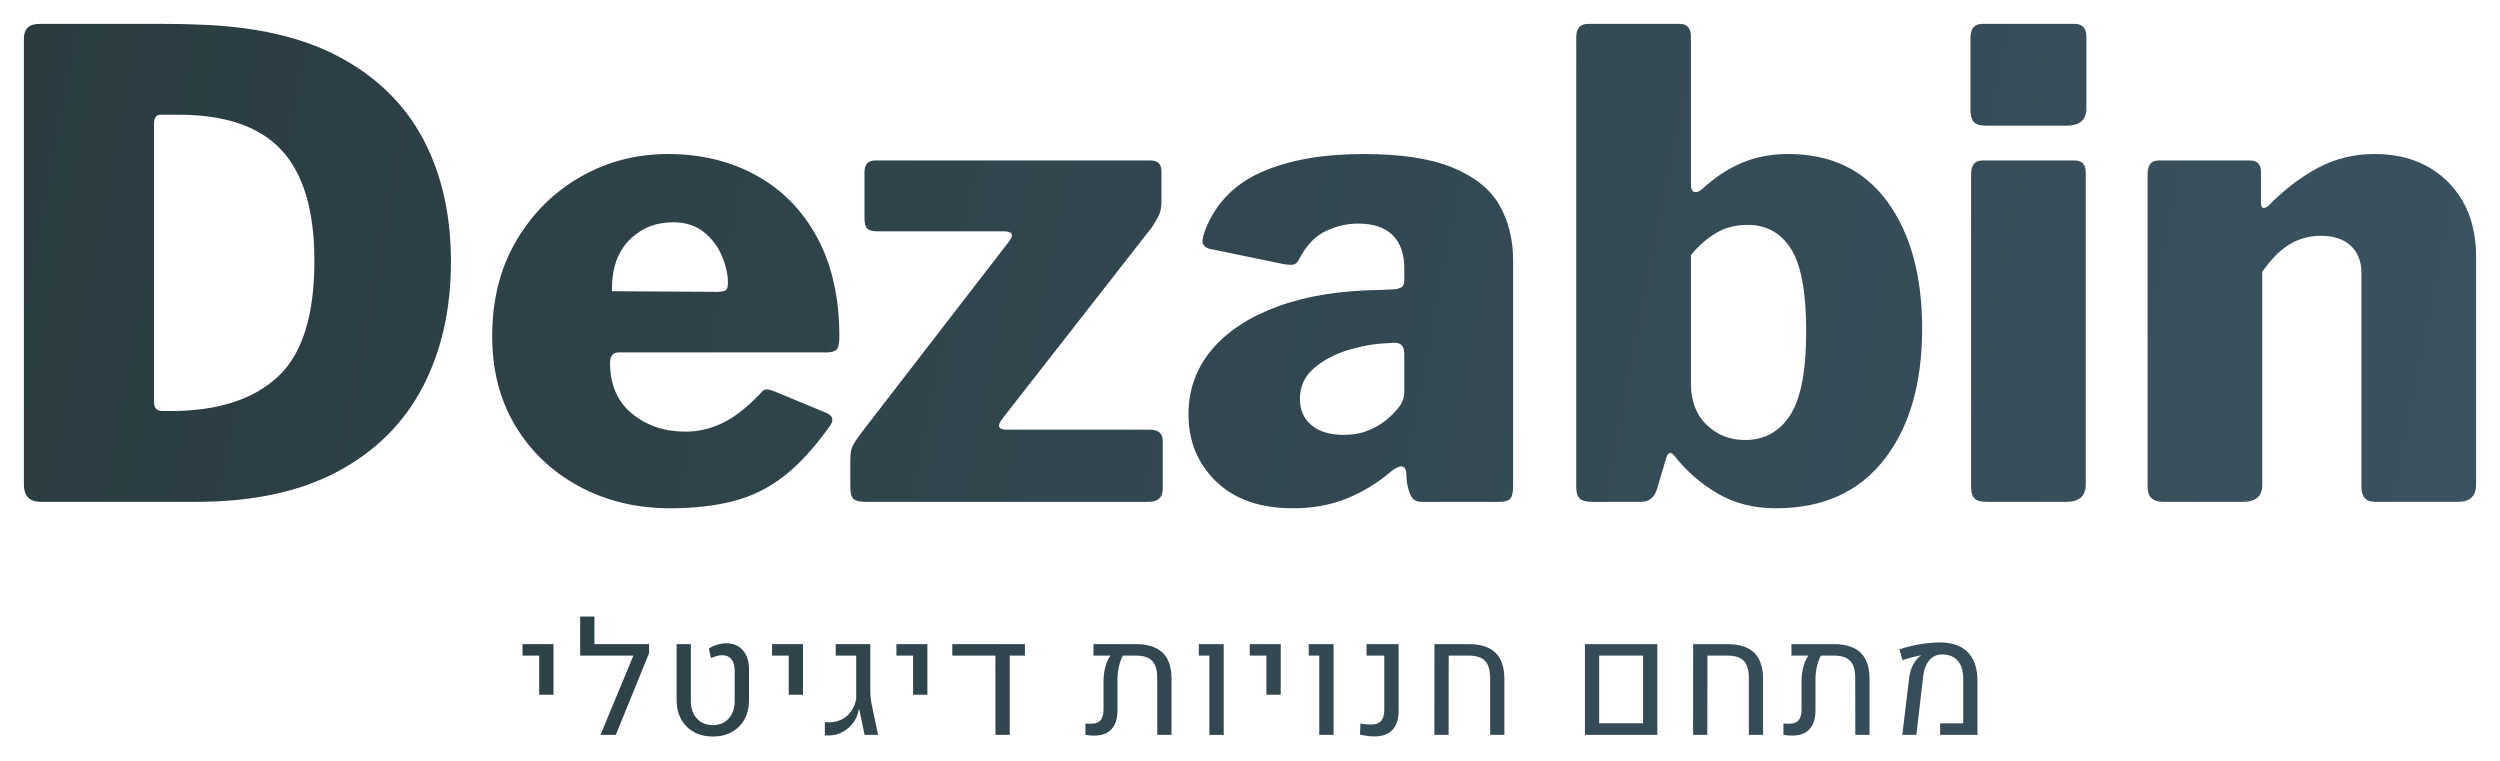
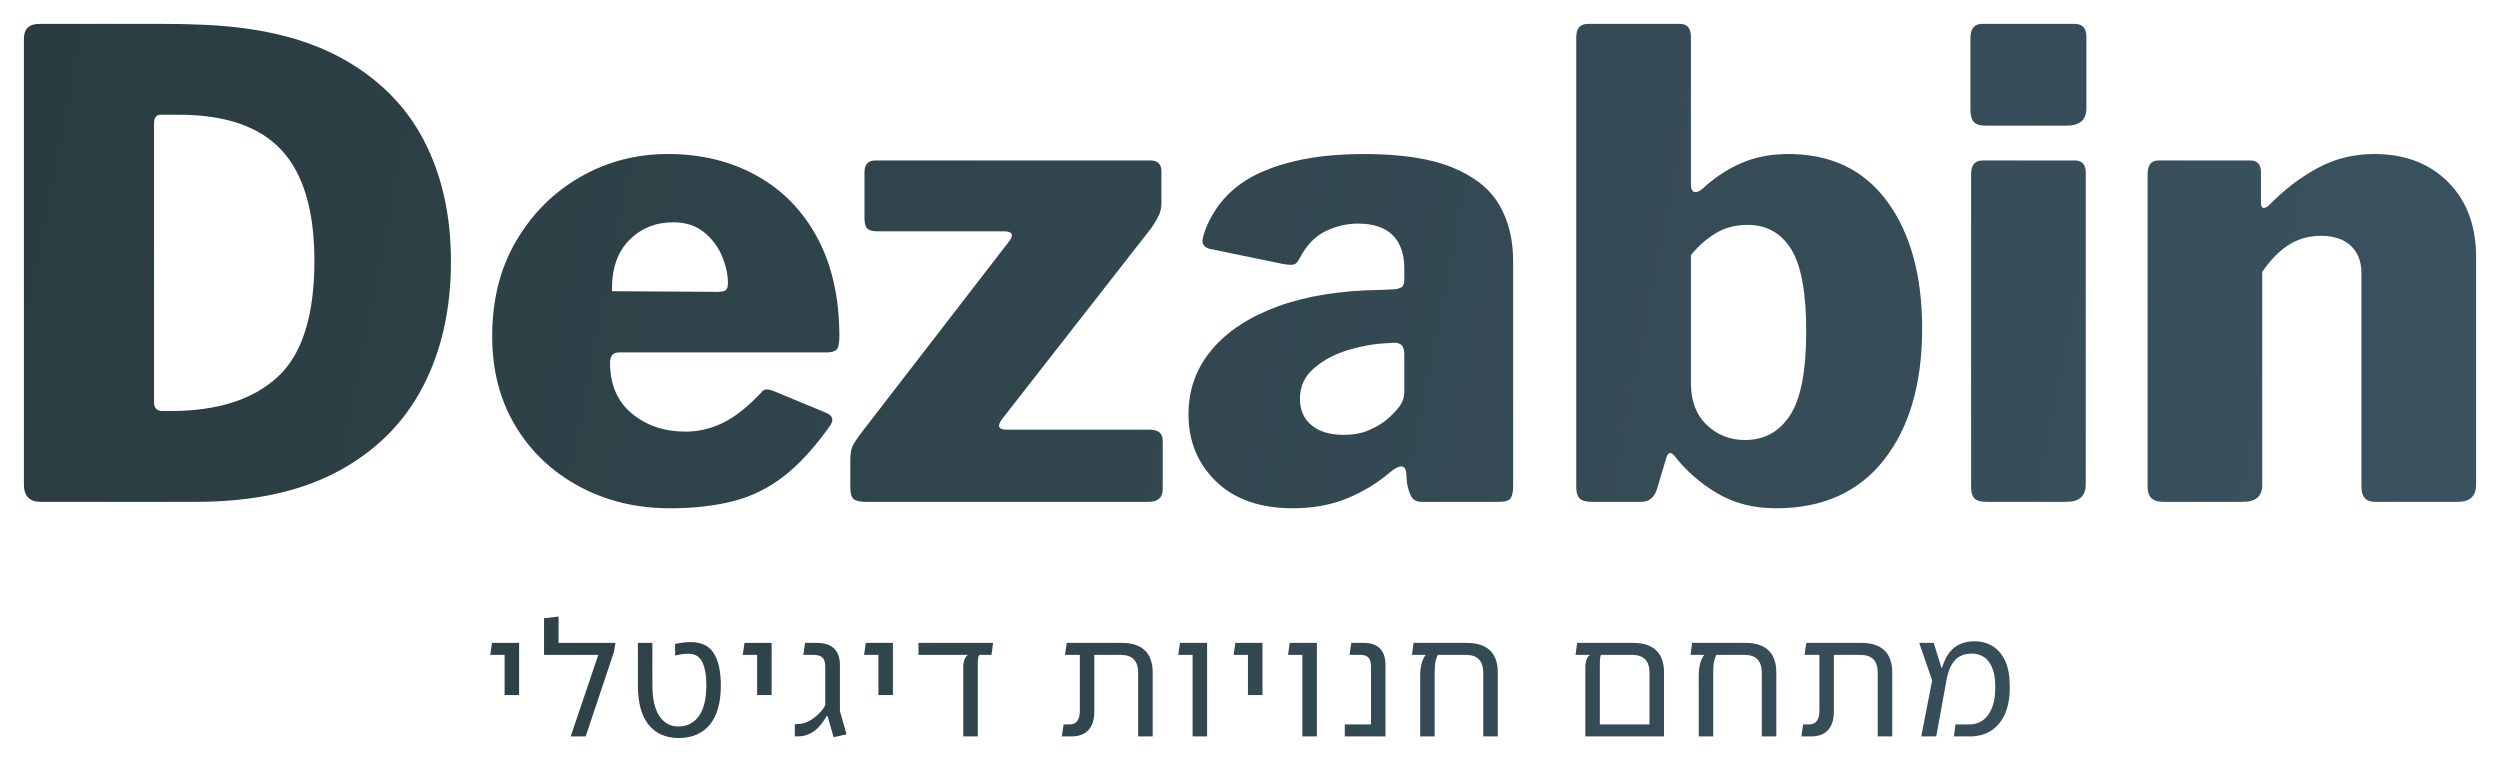
- <svg xmlns="http://www.w3.org/2000/svg" viewBox="-37.1 -37.1 3881.2 1180.56">
+ <svg xmlns="http://www.w3.org/2000/svg" viewBox="-37.1 -37.1 3881.2 1182.82">
  <defs>
    <linearGradient id="g" gradientUnits="userSpaceOnUse" x1="0" y1="0" x2="3807" y2="742">
      <stop offset="0" stop-color="#2a3c40" />
      <stop offset="1" stop-color="#3a5260" />
    </linearGradient>
  </defs>
  <g fill="url(#g)">
    <path d="M267 742L26 742Q0 742 0 715L0 715L0 23Q0 0 24 0L24 0Q48 0 81 0Q114 0 149.5 0Q185 0 217 0Q249 0 269 1L269 1Q404 5 491 52Q578 99 620.5 180Q663 261 663 369L663 369Q663 480 619 564Q575 648 487 695Q399 742 267 742L267 742M215 601L215 601L228 601Q336 601 393.5 548.5Q451 496 451 368L451 368Q451 251 400 196Q349 141 240 141L240 141L212 141Q202 141 202 155L202 155L202 587Q202 601 215 601" />
    <path d="M910 526L910 526Q910 577 944 605Q978 633 1027 633L1027 633Q1057 633 1085 619.5Q1113 606 1145 572L1145 572Q1148 568 1152 567.5Q1156 567 1164 570L1164 570L1246 604Q1262 611 1250 626L1250 626Q1215 675 1179.5 702.5Q1144 730 1101 741Q1058 752 1003 752L1003 752Q925 752 862 718Q799 684 763 624Q727 564 727 485L727 485Q727 400 764.5 336.5Q802 273 864 237.5Q926 202 1000 202L1000 202Q1077 202 1137.5 235.5Q1198 269 1232 332.5Q1266 396 1266 485L1266 485Q1266 497 1263.5 503Q1261 509 1249 510L1249 510L924 510Q910 510 910 526M913 415L1076 416Q1086 416 1089.5 413.5Q1093 411 1093 402L1093 402Q1093 383 1084 361Q1075 339 1056 323.5Q1037 308 1008 308L1008 308Q967 308 939.5 336Q912 364 913 415L913 415M1746 742L1307 742Q1293 742 1288 737.5Q1283 733 1283 719L1283 719L1283 677Q1283 663 1286.5 655.5Q1290 648 1303 631L1303 631L1530 337Q1541 322 1521 322L1521 322L1325 322Q1314 322 1309.5 318Q1305 314 1305 301L1305 301L1305 230Q1305 212 1322 212L1322 212L1749 212Q1766 212 1766 229L1766 229L1766 277Q1766 288 1762.5 296Q1759 304 1751 316L1751 316L1519 613Q1506 630 1526 630L1526 630L1748 630Q1768 630 1768 647L1768 647L1768 722Q1768 742 1746 742L1746 742M2121 696L2121 696Q2092 721 2054.5 736.5Q2017 752 1970 752L1970 752Q1894 752 1851 710.5Q1808 669 1808 606L1808 606Q1808 549 1844 506Q1880 463 1947 438.5Q2014 414 2107 413L2107 413L2128 412Q2132 412 2137.5 409.5Q2143 407 2143 398L2143 398L2143 379Q2143 346 2125 328Q2107 310 2071 310L2071 310Q2046 310 2021.5 321.5Q1997 333 1981 363L1981 363Q1977 371 1973 373Q1969 375 1956 373L1956 373L1840 349Q1833 347 1830.5 341.5Q1828 336 1834 320L1834 320Q1858 258 1921.5 230Q1985 202 2080 202L2080 202Q2167 202 2218 223Q2269 244 2290.5 281Q2312 318 2312 368L2312 368L2312 717Q2312 731 2308 736.5Q2304 742 2291 742L2291 742L2170 742Q2158 742 2153.5 733Q2149 724 2147 711L2147 711L2146 696Q2143 678 2121 696M2143 571L2143 512Q2143 495 2128 495L2128 495L2112 496Q2088 497 2057 506Q2026 515 2003.5 534Q1981 553 1981 582L1981 582Q1981 608 1999 623Q2017 638 2049 638L2049 638Q2071 638 2087.5 631Q2104 624 2115 615L2115 615Q2127 605 2135 594.5Q2143 584 2143 571L2143 571M2511 742L2435 742Q2420 742 2415 736.5Q2410 731 2410 719L2410 719L2410 21Q2410 0 2428 0L2428 0L2571 0Q2588 0 2588 20L2588 20L2588 248Q2588 260 2593.5 261Q2599 262 2606 256L2606 256Q2634 230 2666.5 216Q2699 202 2739 202L2739 202Q2839 202 2893 276Q2947 350 2947 473L2947 473Q2947 601 2888 676.5Q2829 752 2720 752L2720 752Q2668 752 2628.5 728.5Q2589 705 2562 670L2562 670Q2554 661 2550 673L2550 673L2536 720Q2530 742 2511 742L2511 742M2588 359L2588 558Q2588 599 2612.5 622.5Q2637 646 2672 646L2672 646Q2717 646 2742 607.5Q2767 569 2767 477L2767 477Q2767 387 2743.5 349.5Q2720 312 2676 312L2676 312Q2648 312 2626.5 325Q2605 338 2588 359L2588 359M3202 20L3202 131Q3202 158 3171 158L3171 158L3046 158Q3032 158 3027 152Q3022 146 3022 134L3022 134L3022 22Q3022 0 3040 0L3040 0L3184 0Q3202 0 3202 20L3202 20M3201 231L3201 715Q3201 742 3171 742L3171 742L3047 742Q3033 742 3028 736.5Q3023 731 3023 719L3023 719L3023 233Q3023 212 3041 212L3041 212L3184 212Q3201 212 3201 231L3201 231M3445 742L3321 742Q3297 742 3297 719L3297 719L3297 233Q3297 212 3314 212L3314 212L3456 212Q3473 212 3473 230L3473 230L3473 278Q3473 284 3476 285.5Q3479 287 3485 282L3485 282Q3520 246 3560.5 224Q3601 202 3649 202L3649 202Q3720 202 3763.5 245.5Q3807 289 3807 362L3807 362L3807 715Q3807 742 3779 742L3779 742L3650 742Q3629 742 3629 719L3629 719L3629 387Q3629 360 3612.5 344.5Q3596 329 3566 329L3566 329Q3539 329 3517 342.5Q3495 356 3475 385L3475 385L3475 716Q3475 742 3445 742L3445 742" />
-     <path d="M822.18 1041.43L799.94 1041.43L799.94 980.7L774.12 980.7L774.12 962.88L822.18 962.88L822.18 1041.43M962.24 980.7L863.6 980.7L863.6 920.08L885.72 920.08L885.72 962.88L962.24 962.88L962.24 980.7M970.6 962.88L970.6 976.87L918.95 1103.72L895.16 1103.72L953.63 962.88L970.6 962.88M1069.65 1106.36L1069.65 1106.36Q1052.79 1106.36 1040.12 1099.3Q1027.44 1092.25 1020.39 1079.51Q1013.34 1066.78 1013.34 1049.8L1013.34 1049.8L1013.34 962.88L1035.45 962.88L1035.45 1051.36Q1035.45 1068.1 1044.84 1078.38Q1054.23 1088.66 1069.53 1088.66L1069.53 1088.66Q1084.83 1088.66 1094.16 1078.38Q1103.48 1068.1 1103.48 1051.36L1103.48 1051.36L1103.48 1004.13Q1103.48 992.65 1098.4 986.38Q1093.32 980.1 1084 980.1L1084 980.1Q1079.93 980.1 1075.51 981.35Q1071.08 982.61 1066.78 984.64L1066.78 984.64L1063.31 969.82Q1069.29 965.99 1076.46 963.78Q1083.64 961.57 1090.45 961.57L1090.45 961.57Q1106.83 961.57 1116.28 972.51Q1125.72 983.45 1125.72 1002.34L1125.72 1002.34L1125.72 1049.8Q1125.72 1066.78 1118.73 1079.51Q1111.73 1092.25 1099.12 1099.3Q1086.51 1106.36 1069.65 1106.36M1209.58 1041.43L1187.34 1041.43L1187.34 980.7L1161.52 980.7L1161.52 962.88L1209.58 962.88L1209.58 1041.43M1249.09 1104.68L1249.09 1104.68Q1247.77 1104.68 1246.28 1104.62Q1244.78 1104.56 1243.47 1104.32L1243.47 1104.32L1243.47 1083.88Q1245.26 1084.12 1247.05 1084.24Q1248.85 1084.36 1250.4 1084.36L1250.4 1084.36Q1262.36 1084 1270.96 1079.16Q1279.57 1074.31 1284.89 1066.24Q1290.21 1058.17 1292.13 1048.25L1292.13 1048.25L1292.13 980.7L1260.32 980.7L1260.32 962.88L1314.01 962.88L1314.01 1035.58Q1314.01 1046.69 1316.28 1057.1L1316.28 1057.1L1326.08 1103.72L1305.16 1103.72L1296.91 1064.27L1296.07 1064.27Q1294.64 1074.91 1288.12 1084.12Q1281.61 1093.32 1271.5 1099Q1261.4 1104.68 1249.09 1104.68M1402.65 1041.43L1380.41 1041.43L1380.41 980.7L1354.59 980.7L1354.59 962.88L1402.65 962.88L1402.65 1041.43M1441.31 980.7L1441.31 962.88L1554.06 962.88L1554.06 980.7L1530.51 980.7L1530.51 1103.72L1508.27 1103.72L1508.27 980.7L1441.31 980.7M1660.45 962.88L1726.08 962.88Q1754.06 962.88 1767.87 976.21Q1781.68 989.54 1781.68 1016.8L1781.68 1016.8L1781.68 1103.72L1759.56 1103.72L1759.44 1015.49Q1759.44 997.2 1751.61 988.95Q1743.78 980.7 1726.32 980.7L1726.32 980.7L1706.36 980.7Q1702.41 987.15 1700.08 997.26Q1697.75 1007.36 1697.75 1018L1697.75 1018L1697.75 1065.47Q1697.75 1084.95 1688.48 1094.94Q1679.22 1104.92 1661.76 1104.92L1661.76 1104.92Q1658.17 1104.92 1654.89 1104.62Q1651.6 1104.32 1648.01 1103.84L1648.01 1103.84L1648.01 1086.03Q1650.16 1086.27 1652.26 1086.39Q1654.35 1086.51 1656.26 1086.51L1656.26 1086.51Q1666.78 1086.51 1671.44 1081.13Q1676.11 1075.75 1676.11 1064.15L1676.11 1064.15L1676.11 1019.67Q1676.11 1009.03 1678.92 998.15Q1681.73 987.27 1686.87 980.7L1686.87 980.7L1660.45 980.7L1660.45 962.88M1862.67 1103.72L1840.43 1103.72L1840.43 980.7L1824.05 980.7L1824.05 962.88L1862.67 962.88L1862.67 1103.72M1951.19 1041.43L1928.95 1041.43L1928.95 980.7L1903.13 980.7L1903.13 962.88L1951.19 962.88L1951.19 1041.43M2033.26 1103.72L2011.02 1103.72L2011.02 980.7L1994.64 980.7L1994.64 962.88L2033.26 962.88L2033.26 1103.72M2097.15 1106.12L2097.15 1106.12Q2090.94 1106.12 2085.44 1105.4Q2079.94 1104.68 2074.32 1103.49L2074.32 1103.49L2074.91 1086.15Q2082.69 1087.7 2092.37 1087.7L2092.37 1087.7Q2102.05 1087.7 2107.02 1082.14Q2111.98 1076.58 2111.98 1064.75L2111.98 1064.75L2111.98 980.7L2084.36 980.7L2084.36 962.88L2134.22 962.88L2134.22 1066.54Q2134.22 1086.03 2124.59 1096.07Q2114.97 1106.12 2097.15 1106.12M2211.86 1103.72L2189.74 1103.72L2189.86 962.88L2242.82 962.88Q2270.8 962.88 2284.55 976.21Q2298.3 989.54 2298.42 1016.8L2298.42 1016.8L2298.42 1103.72L2276.3 1103.72L2276.3 1015.49Q2276.3 997.2 2268.41 988.95Q2260.52 980.7 2243.06 980.7L2243.06 980.7L2211.98 980.7L2211.86 1103.72M2535.84 1103.72L2423.46 1103.72L2423.46 962.88L2535.84 962.88L2535.84 1103.72M2445.58 980.7L2445.58 1085.79L2513.73 1085.79L2513.73 980.7L2445.58 980.7M2613.49 1103.72L2591.37 1103.72L2591.49 962.88L2644.45 962.88Q2672.43 962.88 2686.18 976.21Q2699.93 989.54 2700.05 1016.8L2700.05 1016.8L2700.05 1103.72L2677.93 1103.72L2677.93 1015.49Q2677.93 997.2 2670.04 988.95Q2662.15 980.7 2644.69 980.7L2644.69 980.7L2613.61 980.7L2613.49 1103.72M2744.09 962.88L2809.73 962.88Q2837.71 962.88 2851.52 976.21Q2865.33 989.54 2865.33 1016.8L2865.33 1016.8L2865.33 1103.72L2843.21 1103.72L2843.09 1015.49Q2843.09 997.2 2835.26 988.95Q2827.43 980.7 2809.97 980.7L2809.97 980.7L2790.01 980.7Q2786.06 987.15 2783.73 997.26Q2781.4 1007.36 2781.4 1018L2781.4 1018L2781.4 1065.47Q2781.4 1084.95 2772.13 1094.94Q2762.87 1104.92 2745.41 1104.92L2745.41 1104.92Q2741.82 1104.92 2738.53 1104.62Q2735.25 1104.32 2731.66 1103.84L2731.66 1103.84L2731.66 1086.03Q2733.81 1086.27 2735.9 1086.39Q2738 1086.51 2739.91 1086.51L2739.91 1086.51Q2750.43 1086.51 2755.09 1081.13Q2759.76 1075.75 2759.76 1064.15L2759.76 1064.15L2759.76 1019.67Q2759.76 1009.03 2762.57 998.15Q2765.38 987.27 2770.52 980.7L2770.52 980.7L2744.09 980.7L2744.09 962.88M2938.07 1103.72L2916.19 1103.72L2926.95 1014.17Q2928.27 1004.25 2932.57 995.64Q2936.87 987.03 2942.73 982.37L2942.73 982.37Q2943.33 981.89 2943.99 981.47Q2944.65 981.06 2945.12 980.7L2945.12 980.7L2944.88 980.34Q2939.62 981.18 2931.55 983.27Q2923.48 985.36 2916.67 987.75L2916.67 987.75L2911.53 971.01Q2920.73 967.78 2931.55 965.39Q2942.37 963 2953.49 961.63Q2964.61 960.25 2974.3 960.25L2974.3 960.25Q3002.75 960.25 3017.76 975.38Q3032.76 990.5 3032.88 1019.79L3032.88 1019.79L3032.88 1103.72L2974.89 1103.72L2974.89 1085.91L3010.76 1085.91L3010.76 1017.28Q3010.76 998.39 3002.21 988.65Q2993.67 978.9 2977.64 978.9L2977.64 978.9Q2966.05 978.9 2958.28 987.81Q2950.5 996.72 2948.71 1012.02L2948.71 1012.02L2938.07 1103.72" />
+     <path d="M768.82 1042.02L746.29 1042.02L746.29 960.97L768.82 960.97L768.82 1042.02M759.02 979.58L724.01 979.58L726.7 960.97L759.02 960.97L759.02 979.58M830.03 920.08L830.03 960.97L918.43 960.97L915.98 975.17L872.15 1106.17L848.89 1106.17L891.74 979.58L807.51 979.58L807.51 922.77L830.03 920.08M1016.62 1108.62L1016.62 1108.62Q986.25 1108.62 969.73 1087.93Q953.2 1067.24 953.2 1026.84L953.2 1026.84L953.2 960.97L975.73 960.97L975.73 1026.84Q975.73 1058.18 986.5 1074.46Q997.27 1090.75 1016.13 1090.75L1016.13 1090.75Q1036.45 1090.75 1047.96 1074.46Q1059.47 1058.18 1059.47 1026.84L1059.47 1026.84Q1059.47 1003.33 1053.1 990.48Q1046.73 977.62 1031.06 977.87L1031.06 977.87Q1025.68 977.87 1020.9 978.6Q1016.13 979.34 1010.99 980.56L1010.99 980.56L1010.99 962.44Q1017.11 961.22 1022.86 960.48Q1028.62 959.75 1034.74 959.75L1034.74 959.75Q1059.96 959.5 1070.98 977.01Q1081.99 994.52 1081.99 1026.84L1081.99 1026.84Q1081.99 1067.24 1064.85 1087.93Q1047.71 1108.62 1016.62 1108.62M1160.84 1042.02L1138.31 1042.02L1138.31 960.97L1160.84 960.97L1160.84 1042.02M1151.05 979.58L1116.03 979.58L1118.72 960.97L1151.05 960.97L1151.05 979.58M1277.15 1102.99L1257.07 1107.4L1247.76 1074.83L1246.05 1074.83Q1241.64 1082.42 1236.87 1088.3Q1232.09 1094.18 1226.58 1098.09Q1221.08 1102.01 1214.71 1104.09Q1208.34 1106.17 1200.51 1106.17L1200.51 1106.17L1196.83 1106.17L1196.83 1087.07L1200.02 1087.07Q1207.61 1087.07 1214.59 1084.26Q1221.56 1081.44 1227.44 1076.79Q1233.32 1072.14 1237.73 1067.12Q1242.13 1062.1 1244.09 1057.45L1244.09 1057.45L1244.09 997.46Q1244.09 987.91 1239.81 983.74Q1235.52 979.58 1225.48 979.58L1225.48 979.58L1210.06 979.58L1212.75 960.97L1231.11 960.97Q1243.11 960.97 1250.95 964.89Q1258.78 968.81 1262.82 976.4Q1266.86 983.99 1266.86 995.25L1266.86 995.25L1266.86 1066.75L1277.15 1102.99M1349.14 1042.02L1326.61 1042.02L1326.61 960.97L1349.14 960.97L1349.14 1042.02M1339.34 979.58L1304.33 979.58L1307.02 960.97L1339.34 960.97L1339.34 979.58M1502.17 979.58L1388.8 979.58L1388.8 960.97L1504.62 960.97L1502.17 979.58M1480.87 1106.17L1458.34 1106.17L1458.34 997.46Q1458.34 994.52 1459.08 990.97Q1459.81 987.42 1461.41 984.23Q1463 981.05 1465.94 979.58L1465.94 979.58L1483.57 979.58Q1481.85 981.54 1481.36 985.09Q1480.87 988.64 1480.87 993.05L1480.87 993.05L1480.87 1106.17M1752.42 1106.17L1729.89 1106.17L1729.89 1007.74Q1729.89 993.54 1723.16 986.56Q1716.43 979.58 1702.71 979.58L1702.71 979.58L1639.3 979.58L1639.3 960.97L1704.43 960.97Q1728.18 960.97 1740.3 972.6Q1752.42 984.23 1752.42 1007.01L1752.42 1007.01L1752.42 1106.17M1626.56 1106.17L1611.38 1106.17L1614.08 1087.56L1622.89 1087.56Q1628.52 1087.56 1632.07 1085.24Q1635.62 1082.91 1637.46 1078.26Q1639.3 1073.61 1639.3 1066.26L1639.3 1066.26L1639.3 965.87L1661.82 965.87L1661.82 1067.49Q1661.82 1086.34 1652.76 1096.26Q1643.7 1106.17 1626.56 1106.17L1626.56 1106.17M1650.07 979.58L1616.28 979.58L1618.97 960.97L1650.07 960.97L1650.07 979.58M1836.9 1106.17L1814.37 1106.17L1814.37 960.97L1836.9 960.97L1836.9 1106.17M1829.06 979.58L1792.09 979.58L1794.78 960.97L1829.06 960.97L1829.06 979.58M1922.84 1042.02L1900.32 1042.02L1900.32 960.97L1922.84 960.97L1922.84 1042.02M1913.05 979.58L1878.03 979.58L1880.73 960.97L1913.05 960.97L1913.05 979.58M2007.32 1106.17L1984.79 1106.17L1984.79 960.97L2007.32 960.97L2007.32 1106.17M1999.49 979.58L1962.51 979.58L1965.2 960.97L1999.49 960.97L1999.49 979.58M2113.83 1106.17L2091.31 1106.17L2091.31 997.46Q2091.31 991.09 2089.47 987.05Q2087.63 983.01 2083.96 981.29Q2080.29 979.58 2074.66 979.58L2074.66 979.58L2058.01 979.58L2060.7 960.97L2080.29 960.97Q2096.69 960.97 2105.26 969.66Q2113.83 978.36 2113.83 995.25L2113.83 995.25L2113.83 1106.17M2102.08 1106.17L2050.66 1106.17L2050.66 1087.56L2102.08 1087.56L2102.08 1106.17M2171.38 960.97L2240.18 960.97Q2263.93 960.97 2276.05 972.6Q2288.18 984.23 2288.18 1007.01L2288.18 1007.01L2288.18 1106.17L2265.65 1106.17L2265.65 1007.74Q2265.65 993.54 2258.91 986.56Q2252.18 979.58 2238.71 979.58L2238.71 979.58L2195.13 979.58Q2193.66 981.78 2191.95 987.91Q2190.23 994.03 2190.23 1007.25L2190.23 1007.25L2190.23 1106.17L2167.7 1106.17L2167.7 1012.64Q2167.7 1001.86 2169.91 993.17Q2172.11 984.48 2176.27 979.83L2176.27 979.83L2171.38 979.09L2171.38 960.97M2211.29 979.58L2154.97 979.58L2157.42 960.97L2211.29 960.97L2211.29 979.58M2411.34 960.97L2498.26 960.97Q2522.02 960.97 2534.14 972.6Q2546.26 984.23 2546.26 1007.01L2546.26 1007.01L2546.26 1106.17L2424.07 1106.17L2424.07 997.46Q2424.07 994.52 2424.81 990.97Q2425.54 987.42 2427.13 984.23Q2428.72 981.05 2431.66 979.58L2431.66 979.58L2408.89 979.58L2411.34 960.97M2446.6 1087.56L2523.73 1087.56L2523.73 1007.74Q2523.73 993.54 2517 986.56Q2510.26 979.58 2496.55 979.58L2496.55 979.58L2448.31 979.58Q2447.33 982.03 2446.97 985.7Q2446.6 989.38 2446.6 993.05L2446.6 993.05L2446.6 1087.56M2603.8 960.97L2672.61 960.97Q2696.36 960.97 2708.48 972.6Q2720.6 984.23 2720.6 1007.01L2720.6 1007.01L2720.6 1106.17L2698.07 1106.17L2698.07 1007.74Q2698.07 993.54 2691.34 986.56Q2684.6 979.58 2671.14 979.58L2671.14 979.58L2627.55 979.58Q2626.08 981.78 2624.37 987.91Q2622.65 994.03 2622.65 1007.25L2622.65 1007.25L2622.65 1106.17L2600.13 1106.17L2600.13 1012.64Q2600.13 1001.86 2602.33 993.17Q2604.53 984.48 2608.7 979.83L2608.7 979.83L2603.8 979.09L2603.8 960.97M2643.71 979.58L2587.39 979.58L2589.84 960.97L2643.71 960.97L2643.71 979.58M2900.57 1106.17L2878.04 1106.17L2878.04 1007.74Q2878.04 993.54 2871.31 986.56Q2864.58 979.58 2850.86 979.58L2850.86 979.58L2787.44 979.58L2787.44 960.97L2852.58 960.97Q2876.33 960.97 2888.45 972.6Q2900.57 984.23 2900.57 1007.01L2900.57 1007.01L2900.57 1106.17M2774.71 1106.17L2759.53 1106.17L2762.22 1087.56L2771.04 1087.56Q2776.67 1087.56 2780.22 1085.24Q2783.77 1082.91 2785.61 1078.26Q2787.44 1073.61 2787.44 1066.26L2787.44 1066.26L2787.44 965.87L2809.97 965.87L2809.97 1067.49Q2809.97 1086.34 2800.91 1096.26Q2791.85 1106.17 2774.71 1106.17L2774.71 1106.17M2798.22 979.58L2764.43 979.58L2767.12 960.97L2798.22 960.97L2798.22 979.58M2968.89 1106.17L2945.62 1106.17L2962.52 1019.25L2942.44 960.97L2964.97 960.97L2976.97 999.66L2977.7 999.66Q2980.39 991.58 2984.07 984.23Q2987.74 976.89 2993.62 971.13Q2999.49 965.38 3008.06 961.95Q3016.63 958.52 3028.14 958.52L3028.14 958.52Q3044.55 958.52 3056.79 966.24Q3069.03 973.95 3076.01 989.25Q3082.99 1004.56 3082.99 1028.06L3082.99 1028.06L3082.99 1031.49Q3082.99 1054.02 3075.77 1070.79Q3068.54 1087.56 3054.71 1096.87Q3040.87 1106.17 3020.8 1106.17L3020.8 1106.17L2996.31 1106.17L2998.76 1087.56L3019.82 1087.56Q3039.41 1087.56 3049.93 1072.14Q3060.46 1056.71 3060.46 1031.49L3060.46 1031.49L3060.46 1028.06Q3060.46 1010.68 3055.69 999.41Q3050.91 988.15 3042.83 982.89Q3034.75 977.62 3024.22 977.62L3024.22 977.62Q3013.94 977.62 3006.84 981.17Q2999.74 984.72 2995.33 990.97Q2990.92 997.21 2988.35 1004.8Q2985.78 1012.39 2984.56 1019.98L2984.56 1019.98L2968.89 1106.17" />
  </g>
</svg>
